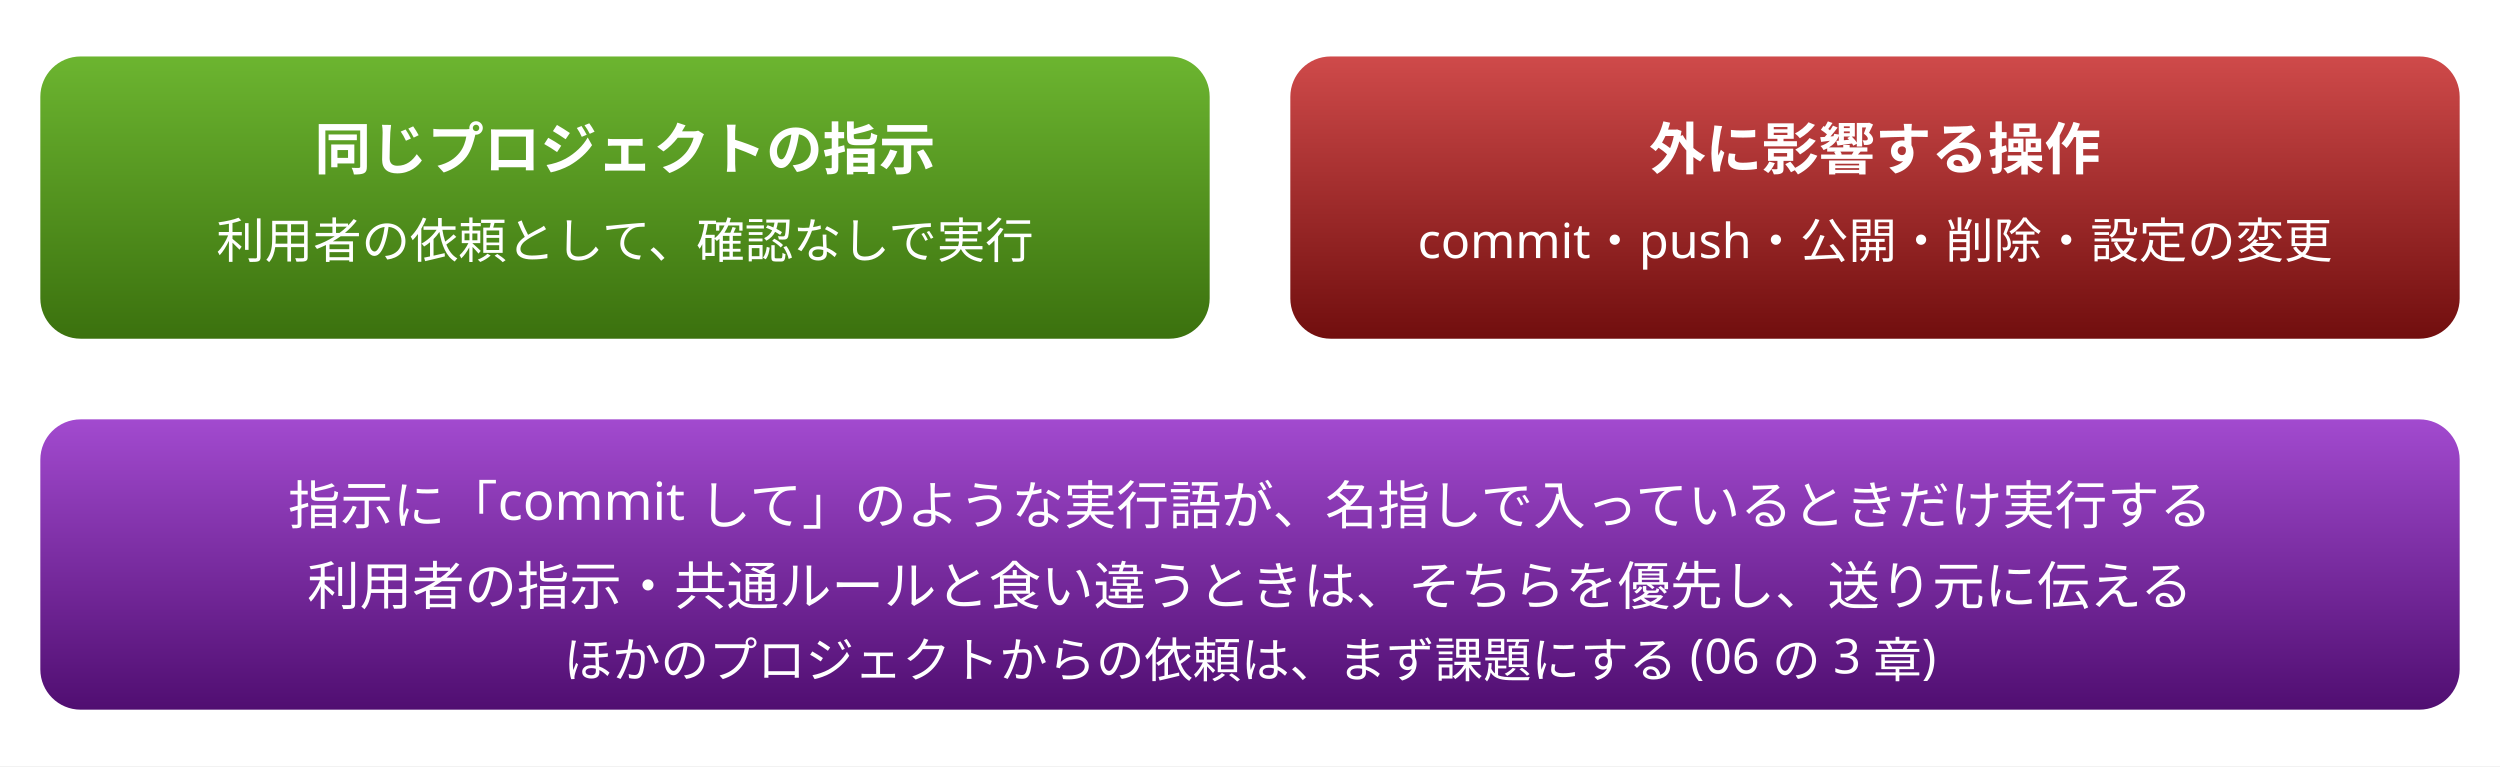
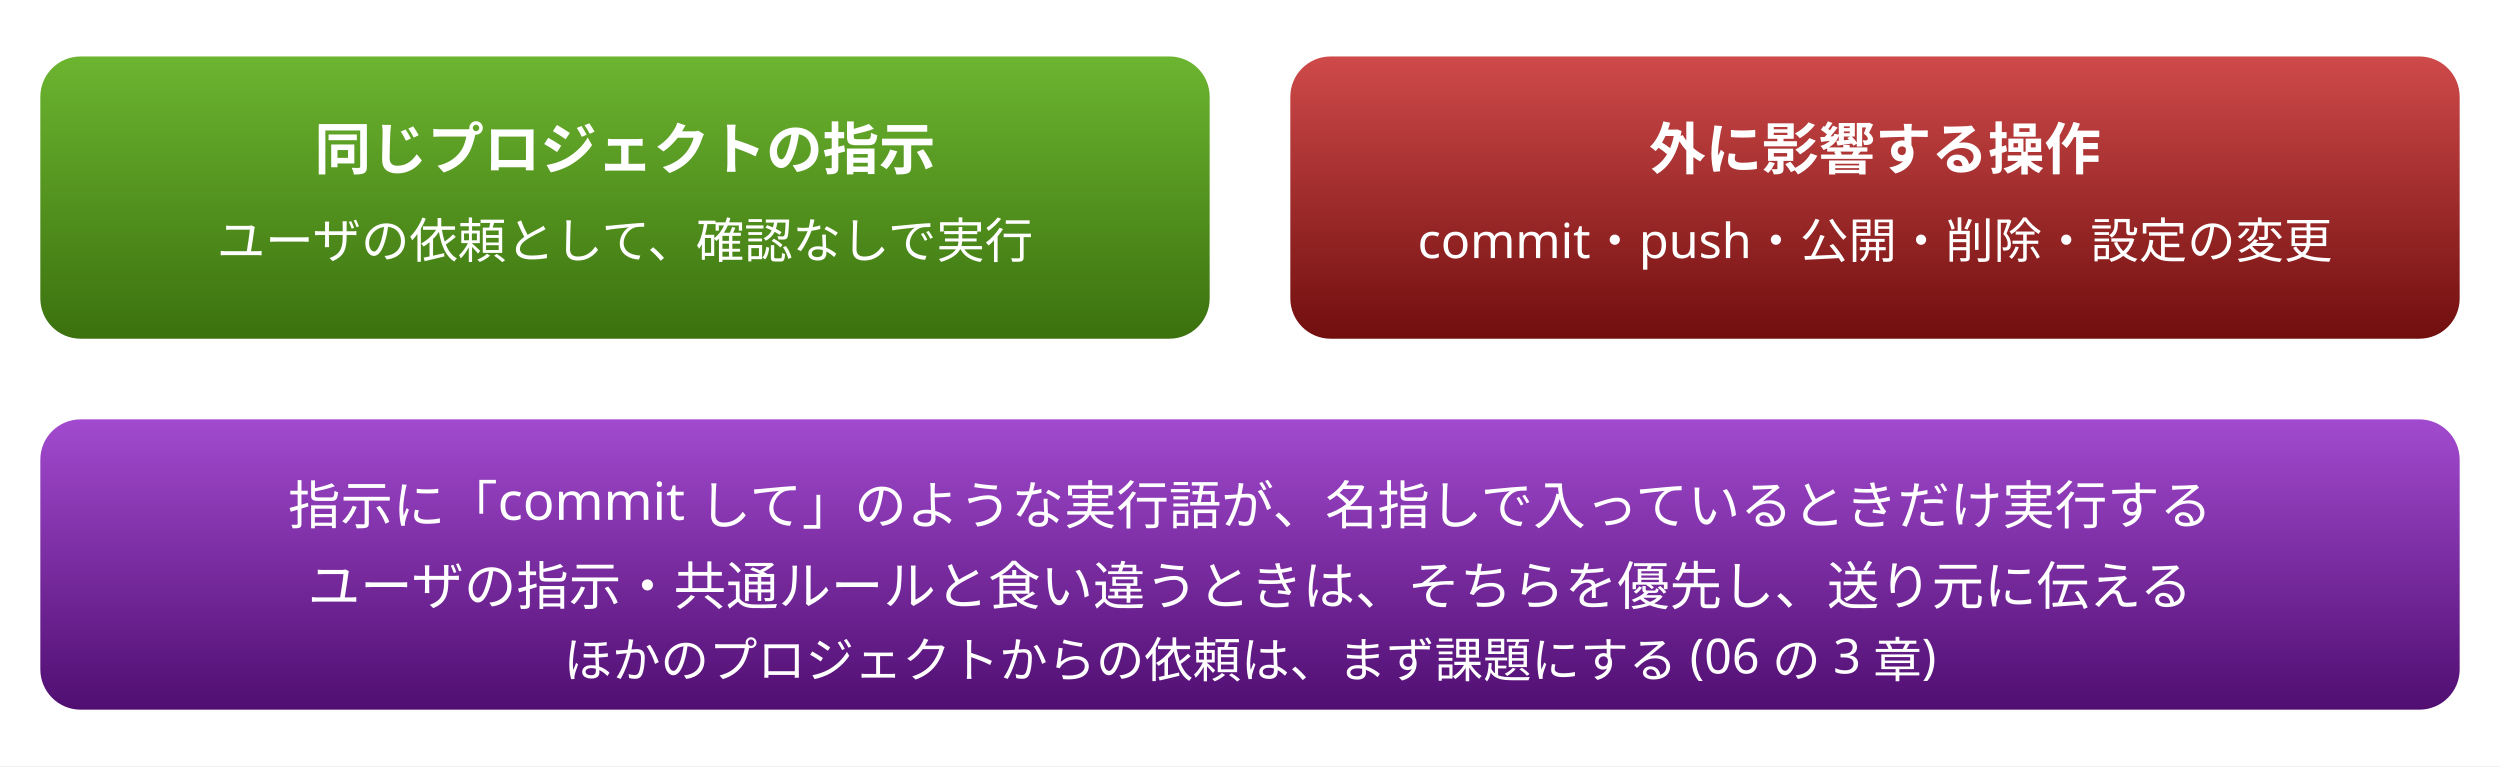
<svg xmlns="http://www.w3.org/2000/svg" viewBox="0 0 620 190" width="620" height="190" role="img" aria-label="セッション間の指示のうち、外に影響する操作だけ実行語が要る図" font-family="Segoe UI, Yu Gothic UI, Meiryo, sans-serif">
  <defs>
    <linearGradient id="i1" x1="0" y1="1" x2="0" y2="0">
      <stop offset="0" stop-color="hsl(93,78%,25%)" />
      <stop offset="1" stop-color="hsl(93,58%,45%)" />
    </linearGradient>
    <linearGradient id="i2" x1="0" y1="1" x2="0" y2="0">
      <stop offset="0" stop-color="hsl(0,78%,25%)" />
      <stop offset="1" stop-color="hsl(0,58%,55%)" />
    </linearGradient>
    <linearGradient id="i3" x1="0" y1="1" x2="0" y2="0">
      <stop offset="0" stop-color="hsl(280,78%,25%)" />
      <stop offset="1" stop-color="hsl(280,58%,55%)" />
    </linearGradient>
  </defs>
  <rect width="100%" height="100%" fill="#ffffff" />
  <rect x="10" y="14" width="290" height="70" rx="10" fill="url(#i1)" />
  <text x="155" y="42" fill="#fff" font-size="14" font-weight="700" text-anchor="middle">同じプロジェクトの指示</text>
-   <text x="155" y="64" fill="#fff" font-size="12" text-anchor="middle">利用者の依頼として、確認なしで実行</text>
+   <text x="155" y="64" fill="#fff" font-size="12" text-anchor="middle">ユーザの依頼として、確認なしで実行</text>
  <rect x="320" y="14" width="290" height="70" rx="10" fill="url(#i2)" />
  <text x="465" y="42" fill="#fff" font-size="14" font-weight="700" text-anchor="middle">外に影響する操作</text>
  <text x="465" y="64" fill="#fff" font-size="12" text-anchor="middle">commit・push・公開・削除・設定の変更</text>
  <rect x="10" y="104" width="600" height="72" rx="10" fill="url(#i3)" />
  <text x="310" y="130" fill="#fff" font-size="13" text-anchor="middle">指示に「commit して」のような実行語が、名指しで入っているときだけ実行する</text>
-   <text x="310" y="150" fill="#fff" font-size="13" text-anchor="middle">利用者の指示・共通ルールと食い違うときは、そちらを優先し、送り元に伝える</text>
+   <text x="310" y="150" fill="#fff" font-size="13" text-anchor="middle">ユーザの指示・共通ルールと食い違うときは、そちらを優先し、送り元に伝える</text>
  <text x="310" y="168" fill="#fff" font-size="12" text-anchor="middle">ほかのプロジェクトからの依頼は、まず課題にする (06 の 3 章)</text>
</svg>
